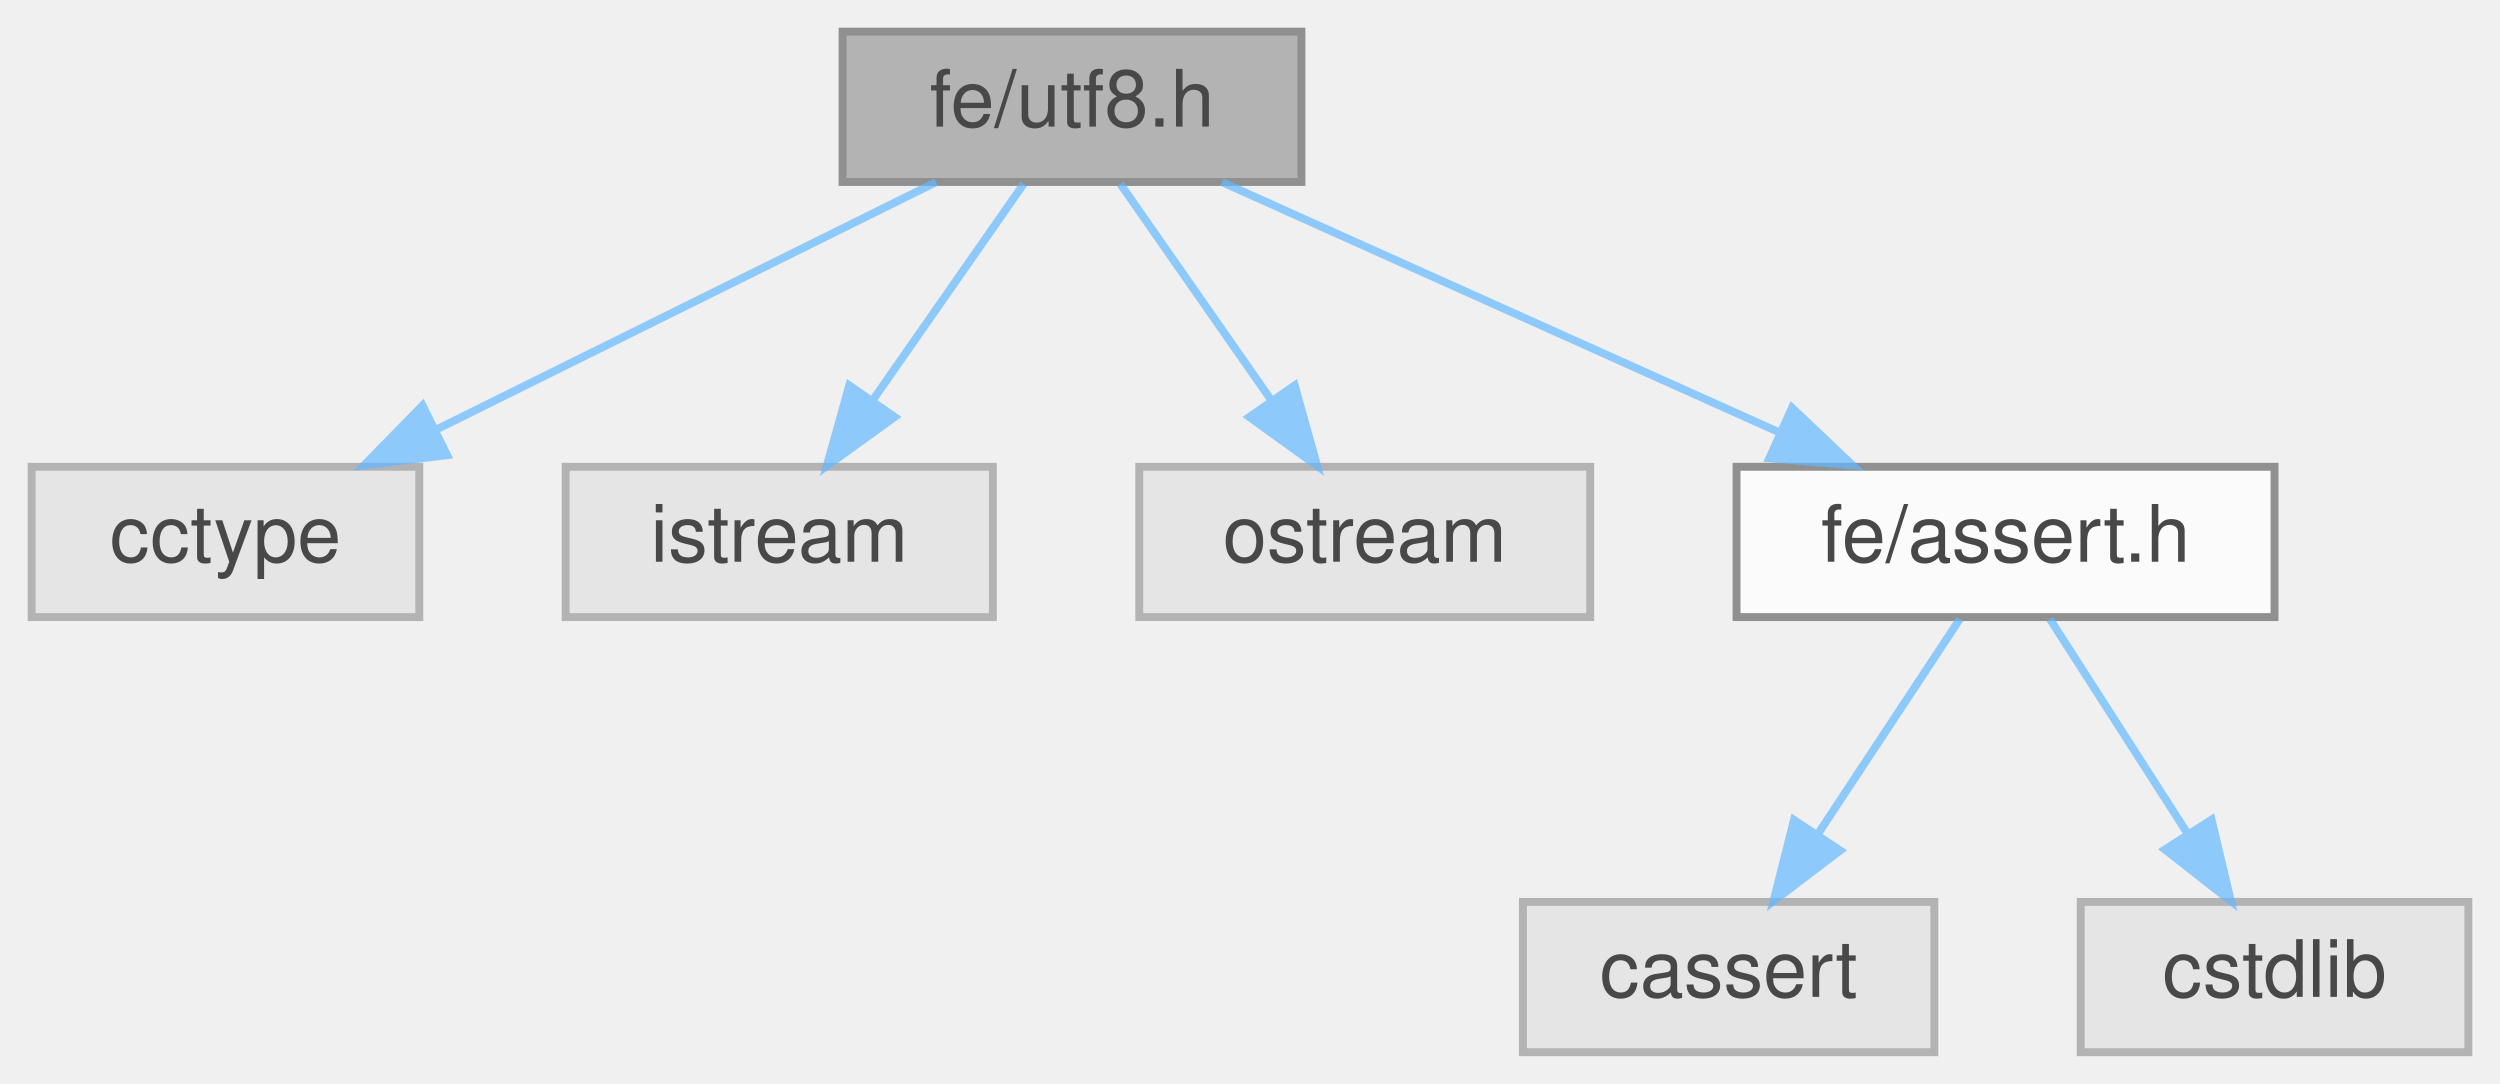
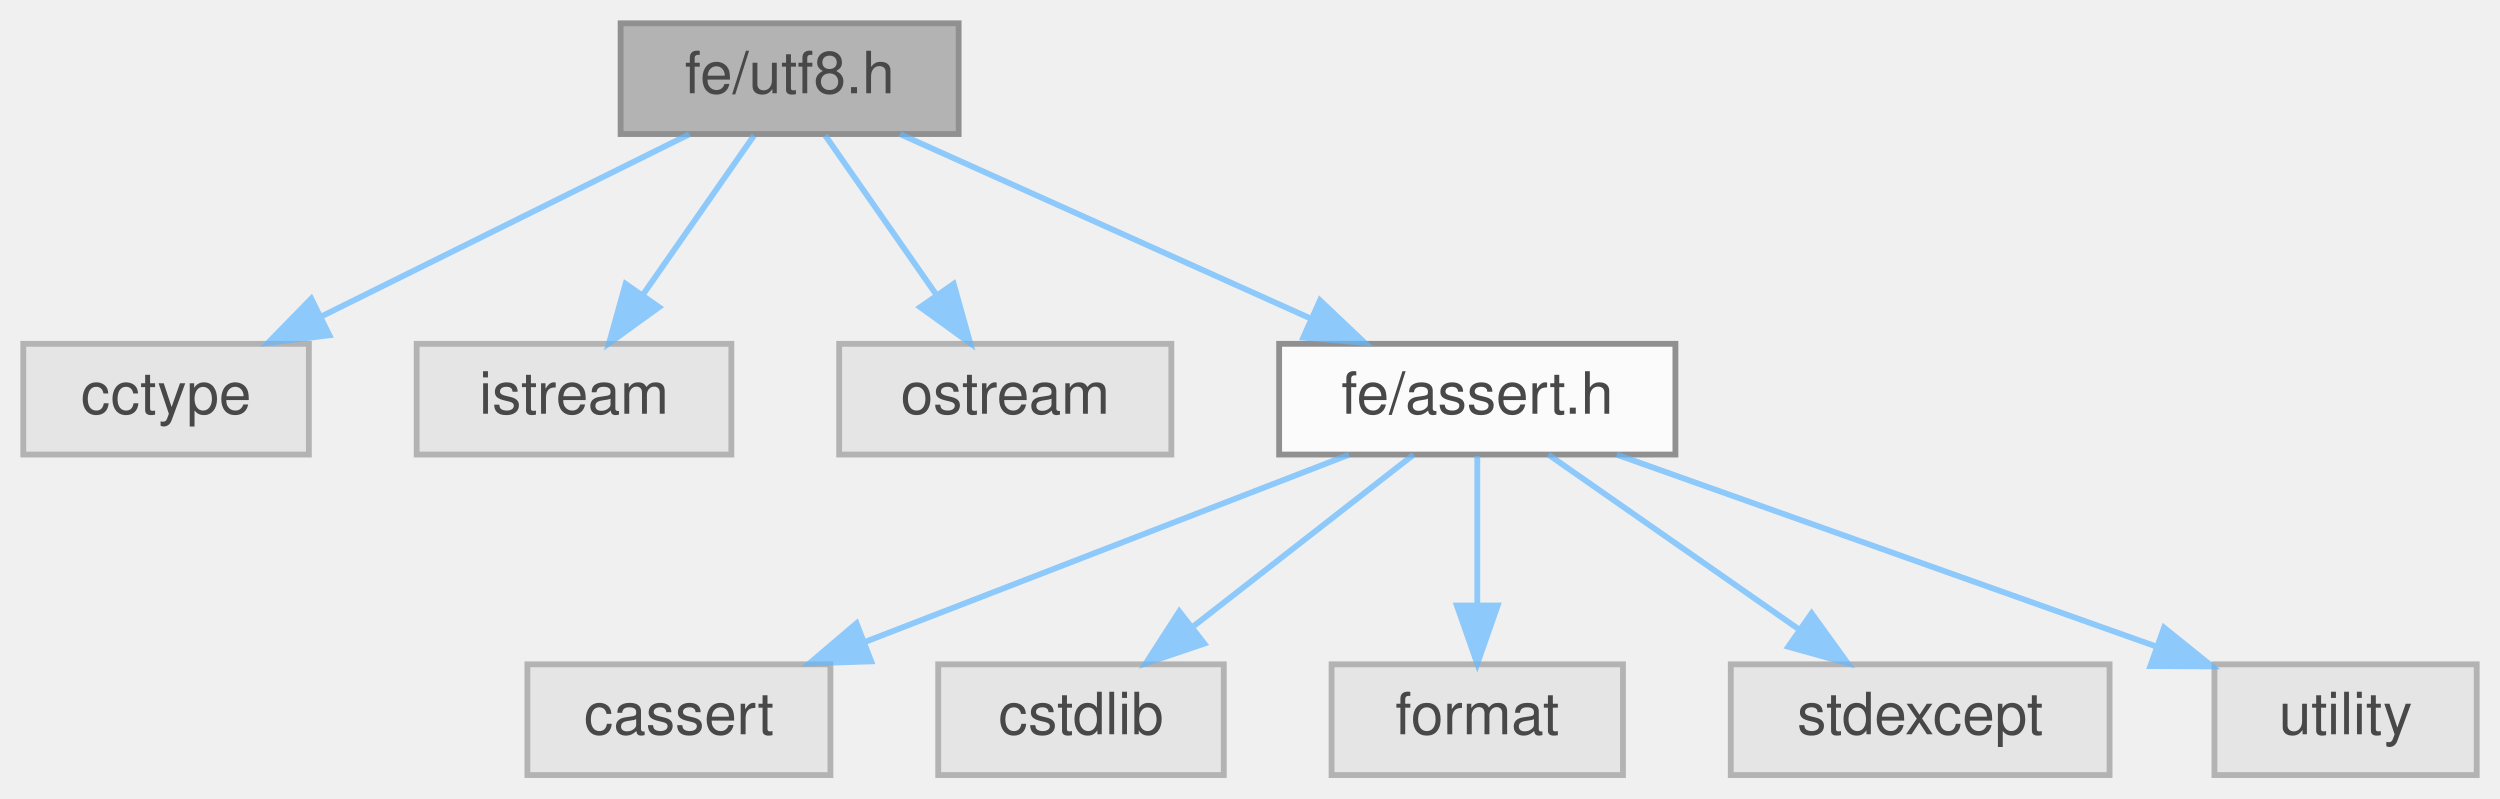
- <svg xmlns="http://www.w3.org/2000/svg" xmlns:xlink="http://www.w3.org/1999/xlink" width="316pt" height="137pt" viewBox="0.00 0.00 316.00 137.00">
+ <svg xmlns="http://www.w3.org/2000/svg" xmlns:xlink="http://www.w3.org/1999/xlink" width="429pt" height="137pt" viewBox="0.00 0.00 429.00 137.00">
  <svg id="main" version="1.1" xml:space="preserve">
    <style type="text/css">
.node, .edge {opacity: 0.7;}
.node.selected, .edge.selected {opacity: 1;}
.edge:hover path { stroke: red; }
.edge:hover polygon { stroke: red; fill: red; }
</style>
    <svg id="graph" class="graph">
      <g id="graph0" class="graph" transform="scale(1 1) rotate(0) translate(4 133)">
        <g id="Node000001" class="node">
          <g id="a_Node000001">
            <a xlink:title=" ">
              <polygon fill="#999999" stroke="#666666" points="160.5,-129 102.5,-129 102.5,-110 160.5,-110 160.5,-129" />
              <text text-anchor="middle" x="131.5" y="-117" font-family="Helvetica,sans-Serif" font-size="10.00">fe/utf8.h</text>
            </a>
          </g>
        </g>
        <g id="Node000002" class="node">
          <g id="a_Node000002">
            <a xlink:title=" ">
              <polygon fill="#e0e0e0" stroke="#999999" points="49,-74 0,-74 0,-55 49,-55 49,-74" />
              <text text-anchor="middle" x="24.5" y="-62" font-family="Helvetica,sans-Serif" font-size="10.00">cctype</text>
            </a>
          </g>
        </g>
        <g id="edge1_Node000001_Node000002" class="edge">
          <g id="a_edge1_Node000001_Node000002">
            <a xlink:title=" ">
              <path fill="none" stroke="#63b8ff" d="M114.31,-109.98C97.25,-101.54 70.87,-88.47 51.1,-78.68" />
              <polygon fill="#63b8ff" stroke="#63b8ff" points="52.52,-75.47 42,-74.17 49.41,-81.75 52.52,-75.47" />
            </a>
          </g>
        </g>
        <g id="Node000003" class="node">
          <g id="a_Node000003">
            <a xlink:title=" ">
              <polygon fill="#e0e0e0" stroke="#999999" points="121.5,-74 67.5,-74 67.5,-55 121.5,-55 121.5,-74" />
              <text text-anchor="middle" x="94.5" y="-62" font-family="Helvetica,sans-Serif" font-size="10.00">istream</text>
            </a>
          </g>
        </g>
        <g id="edge2_Node000001_Node000003" class="edge">
          <g id="a_edge2_Node000001_Node000003">
            <a xlink:title=" ">
              <path fill="none" stroke="#63b8ff" d="M125.39,-109.75C120.22,-102.34 112.65,-91.5 106.31,-82.41" />
              <polygon fill="#63b8ff" stroke="#63b8ff" points="109.09,-80.29 100.5,-74.09 103.35,-84.29 109.09,-80.29" />
            </a>
          </g>
        </g>
        <g id="Node000004" class="node">
          <g id="a_Node000004">
            <a xlink:title=" ">
              <polygon fill="#e0e0e0" stroke="#999999" points="197,-74 140,-74 140,-55 197,-55 197,-74" />
              <text text-anchor="middle" x="168.5" y="-62" font-family="Helvetica,sans-Serif" font-size="10.00">ostream</text>
            </a>
          </g>
        </g>
        <g id="edge3_Node000001_Node000004" class="edge">
          <g id="a_edge3_Node000001_Node000004">
            <a xlink:title=" ">
              <path fill="none" stroke="#63b8ff" d="M137.61,-109.75C142.78,-102.34 150.35,-91.5 156.69,-82.41" />
              <polygon fill="#63b8ff" stroke="#63b8ff" points="159.65,-84.29 162.5,-74.09 153.91,-80.29 159.65,-84.29" />
            </a>
          </g>
        </g>
        <g id="Node000005" class="node">
          <g id="a_Node000005">
            <a xlink:href="assert_8h.html" target="_top" xlink:title=" ">
              <polygon fill="white" stroke="#666666" points="283.5,-74 215.5,-74 215.5,-55 283.5,-55 283.5,-74" />
              <text text-anchor="middle" x="249.5" y="-62" font-family="Helvetica,sans-Serif" font-size="10.00">fe/assert.h</text>
            </a>
          </g>
        </g>
        <g id="edge4_Node000001_Node000005" class="edge">
          <g id="a_edge4_Node000001_Node000005">
            <a xlink:title=" ">
              <path fill="none" stroke="#63b8ff" d="M150.46,-109.98C169.53,-101.42 199.16,-88.11 221.05,-78.28" />
              <polygon fill="#63b8ff" stroke="#63b8ff" points="222.51,-81.46 230.2,-74.17 219.64,-75.07 222.51,-81.46" />
            </a>
          </g>
        </g>
        <g id="Node000006" class="node">
          <g id="a_Node000006">
            <a xlink:title=" ">
-               <polygon fill="#e0e0e0" stroke="#999999" points="240.5,-19 188.5,-19 188.5,0 240.5,0 240.5,-19" />
-               <text text-anchor="middle" x="214.5" y="-7" font-family="Helvetica,sans-Serif" font-size="10.00">cassert</text>
+               <polygon fill="#e0e0e0" stroke="#999999" points="138.5,-19 86.5,-19 86.5,0 138.5,0 138.5,-19" />
+               <text text-anchor="middle" x="112.5" y="-7" font-family="Helvetica,sans-Serif" font-size="10.00">cassert</text>
            </a>
          </g>
        </g>
        <g id="edge5_Node000005_Node000006" class="edge">
          <g id="a_edge5_Node000005_Node000006">
            <a xlink:title=" ">
-               <path fill="none" stroke="#63b8ff" d="M243.72,-54.75C238.88,-47.42 231.82,-36.73 225.86,-27.7" />
-               <polygon fill="#63b8ff" stroke="#63b8ff" points="228.6,-25.5 220.17,-19.09 222.76,-29.36 228.6,-25.5" />
+               <path fill="none" stroke="#63b8ff" d="M227.49,-54.98C205.05,-46.3 170.02,-32.75 144.51,-22.88" />
+               <polygon fill="#63b8ff" stroke="#63b8ff" points="145.5,-19.51 134.91,-19.17 142.98,-26.04 145.5,-19.51" />
            </a>
          </g>
        </g>
        <g id="Node000007" class="node">
          <g id="a_Node000007">
            <a xlink:title=" ">
-               <polygon fill="#e0e0e0" stroke="#999999" points="308,-19 259,-19 259,0 308,0 308,-19" />
-               <text text-anchor="middle" x="283.5" y="-7" font-family="Helvetica,sans-Serif" font-size="10.00">cstdlib</text>
+               <polygon fill="#e0e0e0" stroke="#999999" points="206,-19 157,-19 157,0 206,0 206,-19" />
+               <text text-anchor="middle" x="181.5" y="-7" font-family="Helvetica,sans-Serif" font-size="10.00">cstdlib</text>
            </a>
          </g>
        </g>
        <g id="edge6_Node000005_Node000007" class="edge">
          <g id="a_edge6_Node000005_Node000007">
            <a xlink:title=" ">
-               <path fill="none" stroke="#63b8ff" d="M255.11,-54.75C259.82,-47.42 266.67,-36.73 272.47,-27.7" />
-               <polygon fill="#63b8ff" stroke="#63b8ff" points="275.54,-29.4 277.99,-19.09 269.64,-25.62 275.54,-29.4" />
+               <path fill="none" stroke="#63b8ff" d="M238.57,-54.98C228.42,-47.07 213.08,-35.11 200.85,-25.58" />
+               <polygon fill="#63b8ff" stroke="#63b8ff" points="202.66,-22.56 192.62,-19.17 198.36,-28.08 202.66,-22.56" />
+             </a>
+           </g>
+         </g>
+         <g id="Node000008" class="node">
+           <g id="a_Node000008">
+             <a xlink:title=" ">
+               <polygon fill="#e0e0e0" stroke="#999999" points="274.5,-19 224.5,-19 224.5,0 274.5,0 274.5,-19" />
+               <text text-anchor="middle" x="249.5" y="-7" font-family="Helvetica,sans-Serif" font-size="10.00">format</text>
+             </a>
+           </g>
+         </g>
+         <g id="edge7_Node000005_Node000008" class="edge">
+           <g id="a_edge7_Node000005_Node000008">
+             <a xlink:title=" ">
+               <path fill="none" stroke="#63b8ff" d="M249.5,-54.75C249.5,-47.8 249.5,-37.85 249.5,-29.13" />
+               <polygon fill="#63b8ff" stroke="#63b8ff" points="253,-29.09 249.5,-19.09 246,-29.09 253,-29.09" />
+             </a>
+           </g>
+         </g>
+         <g id="Node000009" class="node">
+           <g id="a_Node000009">
+             <a xlink:title=" ">
+               <polygon fill="#e0e0e0" stroke="#999999" points="358,-19 293,-19 293,0 358,0 358,-19" />
+               <text text-anchor="middle" x="325.5" y="-7" font-family="Helvetica,sans-Serif" font-size="10.00">stdexcept</text>
+             </a>
+           </g>
+         </g>
+         <g id="edge8_Node000005_Node000009" class="edge">
+           <g id="a_edge8_Node000005_Node000009">
+             <a xlink:title=" ">
+               <path fill="none" stroke="#63b8ff" d="M261.71,-54.98C273.28,-46.92 290.88,-34.65 304.66,-25.03" />
+               <polygon fill="#63b8ff" stroke="#63b8ff" points="306.87,-27.76 313.07,-19.17 302.86,-22.02 306.87,-27.76" />
+             </a>
+           </g>
+         </g>
+         <g id="Node000010" class="node">
+           <g id="a_Node000010">
+             <a xlink:title=" ">
+               <polygon fill="#e0e0e0" stroke="#999999" points="421,-19 376,-19 376,0 421,0 421,-19" />
+               <text text-anchor="middle" x="398.5" y="-7" font-family="Helvetica,sans-Serif" font-size="10.00">utility</text>
+             </a>
+           </g>
+         </g>
+         <g id="edge9_Node000005_Node000010" class="edge">
+           <g id="a_edge9_Node000005_Node000010">
+             <a xlink:title=" ">
+               <path fill="none" stroke="#63b8ff" d="M273.44,-54.98C298.5,-46.07 338,-32.02 365.9,-22.1" />
+               <polygon fill="#63b8ff" stroke="#63b8ff" points="367.35,-25.3 375.6,-18.65 365,-18.7 367.35,-25.3" />
            </a>
          </g>
        </g>
      </g>
    </svg>
  </svg>
  <style type="text/css">

[data-mouse-over-selected='false'] { opacity: 0.7; }
[data-mouse-over-selected='true']  { opacity: 1.0; }

</style>
</svg>
